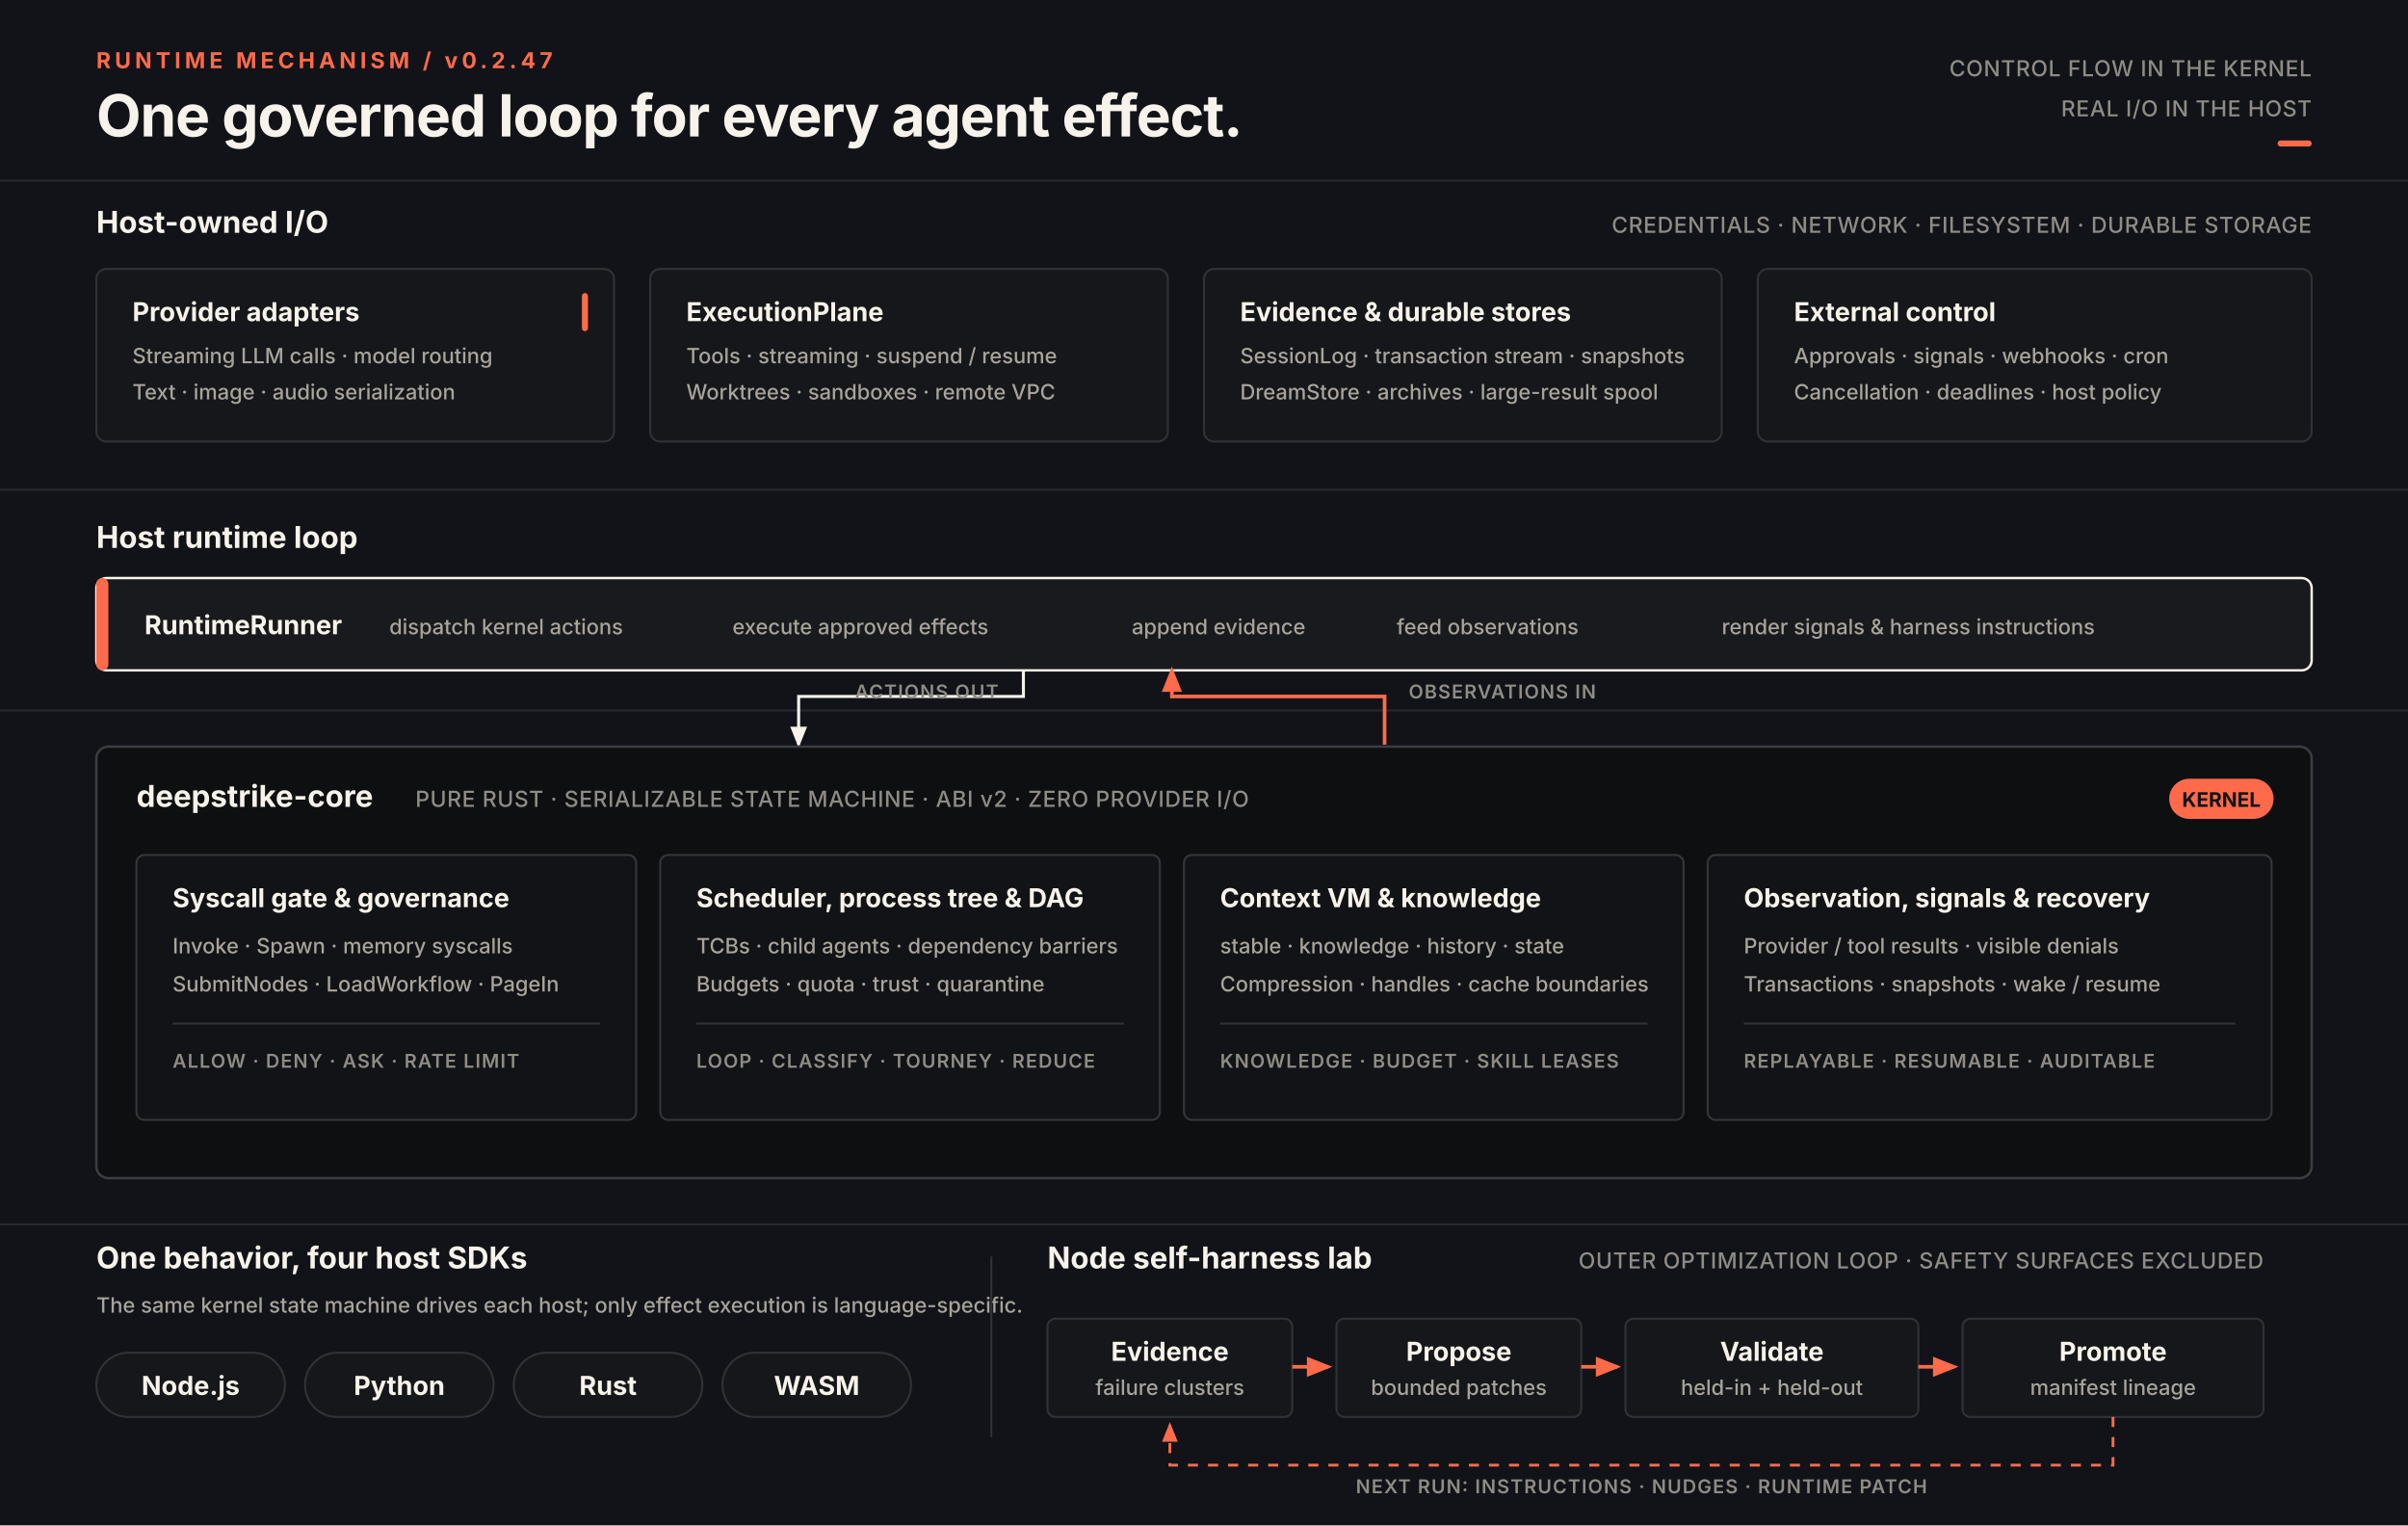
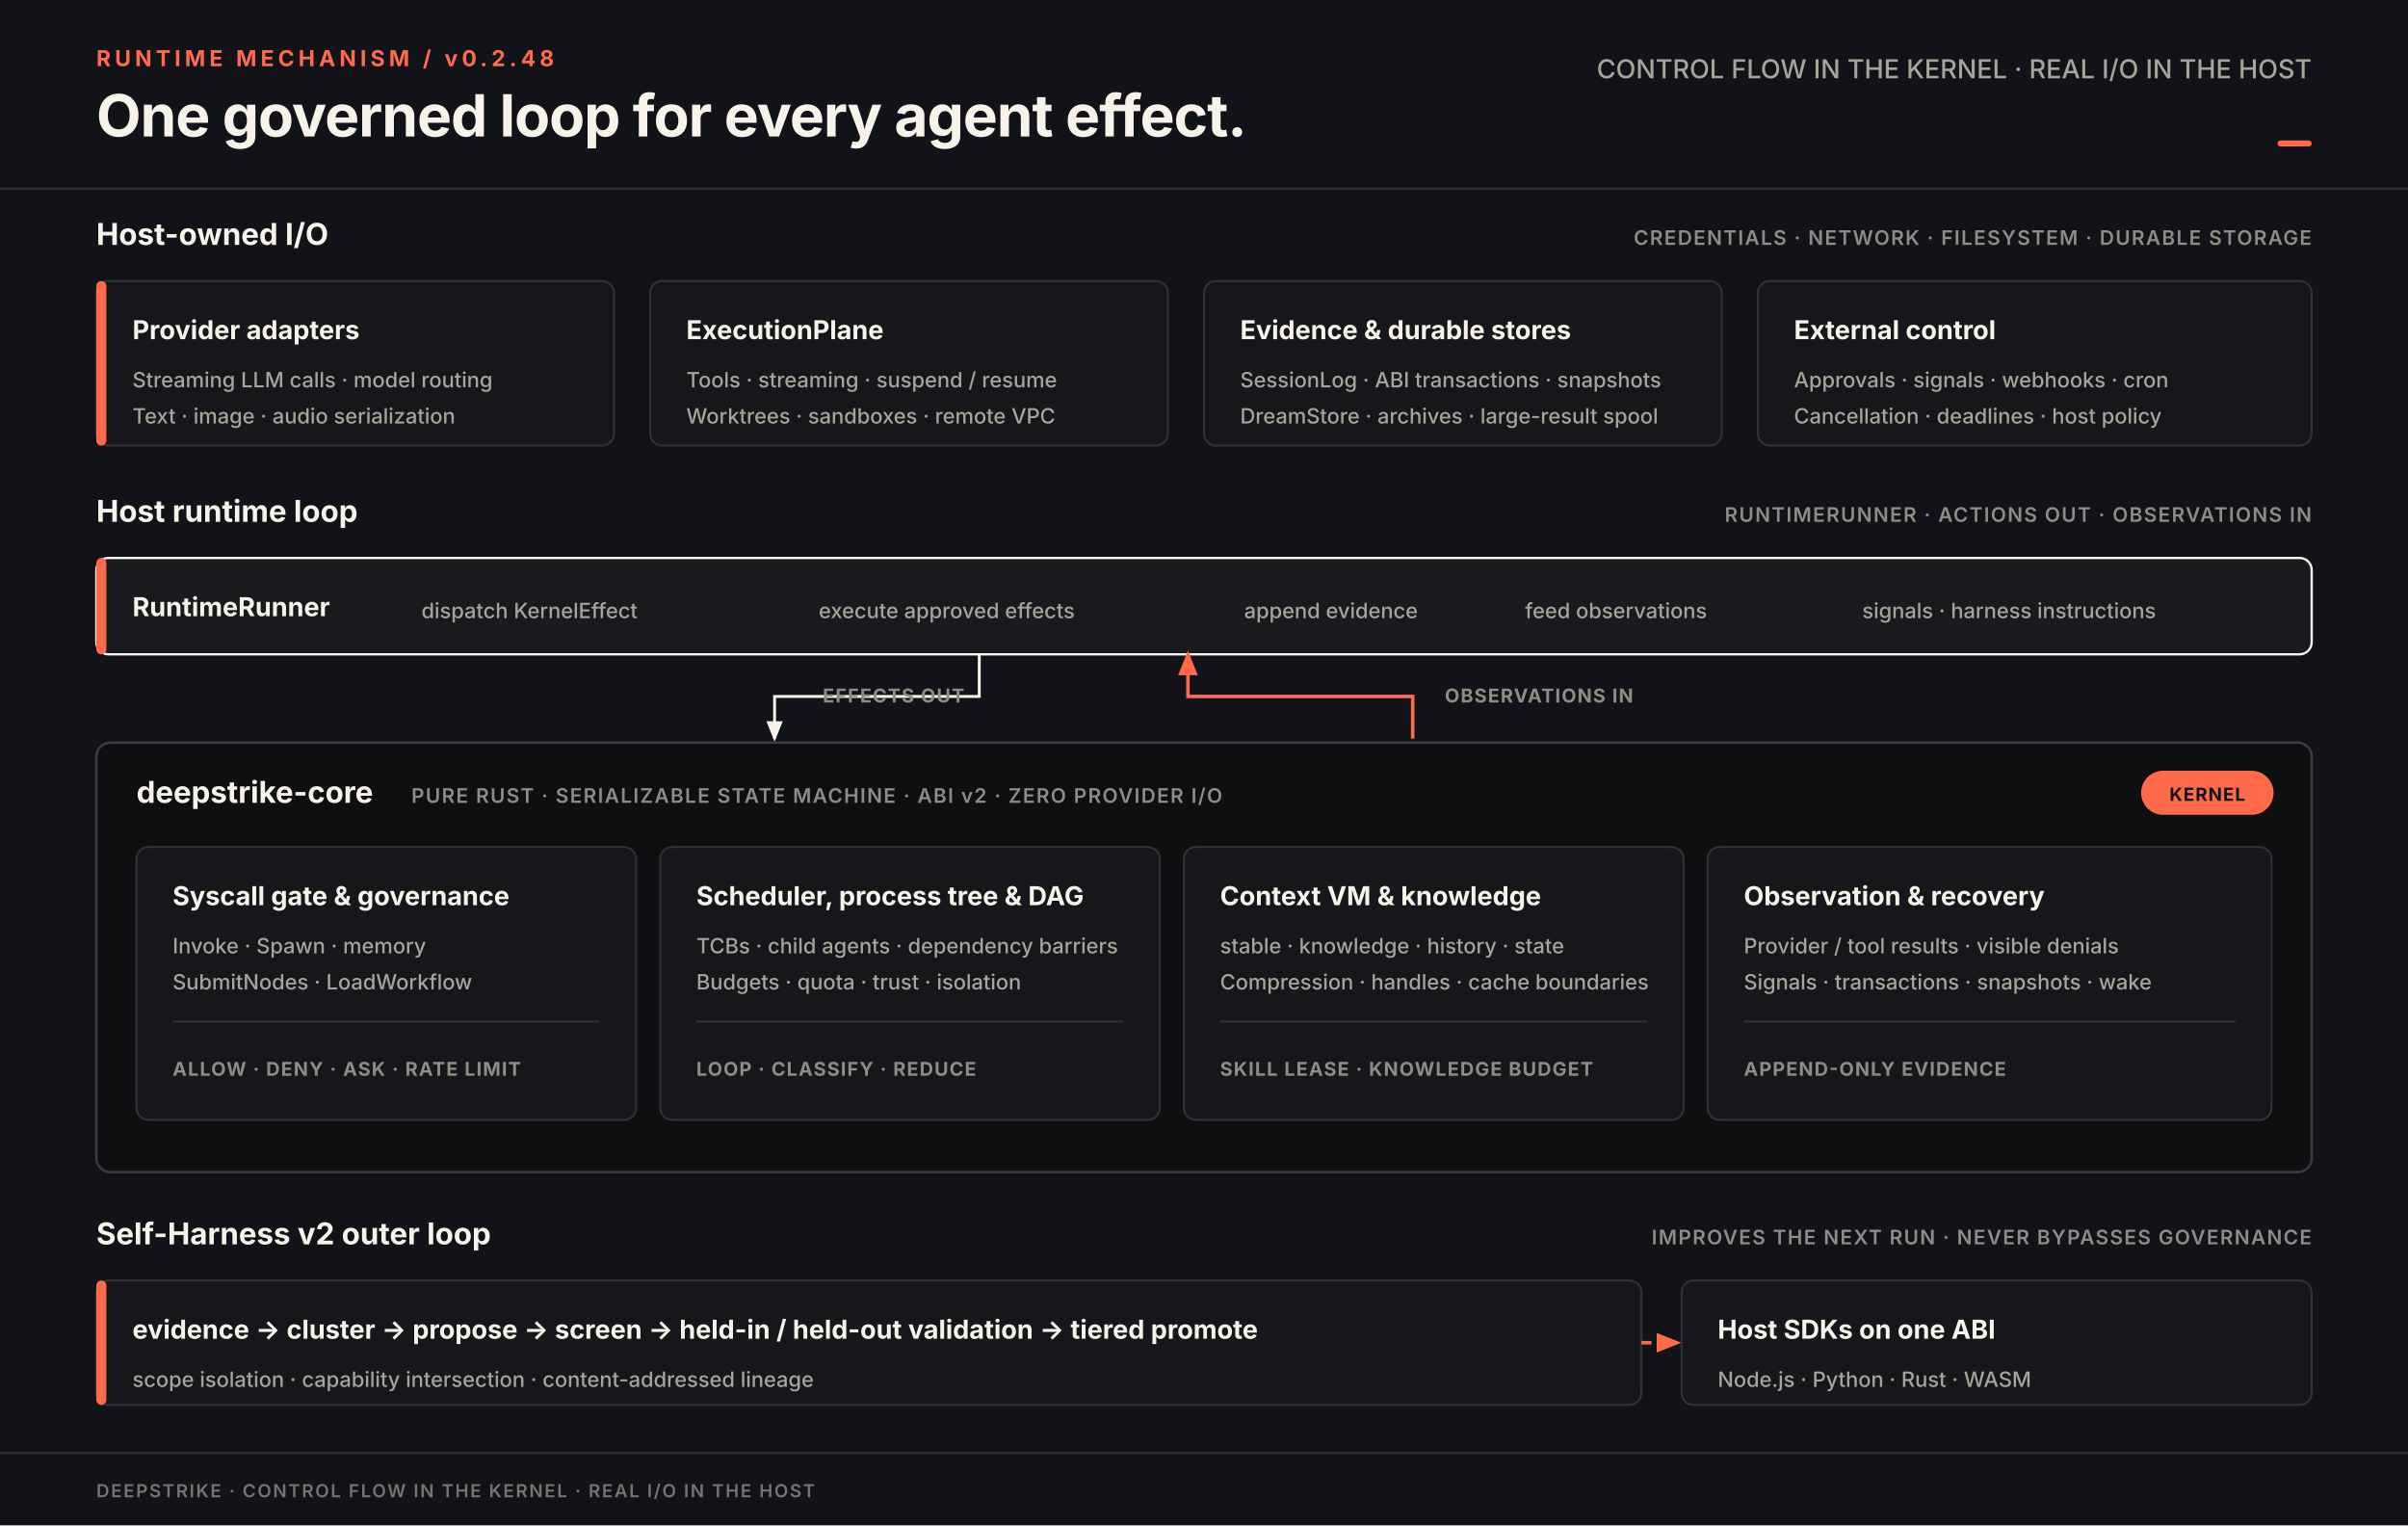
<svg xmlns="http://www.w3.org/2000/svg" viewBox="0 0 1200 760" role="img" aria-labelledby="title desc">
  <defs>
-     <marker id="arrow-coral" viewBox="0 0 10 10" refX="8.5" refY="5" markerWidth="7" markerHeight="7" orient="auto-start-reverse">
+     <marker id="arrow-ivory" viewBox="0 0 10 10" refX="8.5" refY="5" markerWidth="7" markerHeight="7" orient="auto">
+       <path d="M0 1 10 5 0 9Z" fill="#F7F3EA" />
+     </marker>
+     <marker id="arrow-coral" viewBox="0 0 10 10" refX="8.5" refY="5" markerWidth="7" markerHeight="7" orient="auto">
      <path d="M0 1 10 5 0 9Z" fill="#FF6B4A" />
    </marker>
-     <marker id="arrow-ivory" viewBox="0 0 10 10" refX="8.5" refY="5" markerWidth="7" markerHeight="7" orient="auto-start-reverse">
-       <path d="M0 1 10 5 0 9Z" fill="#F7F3EA" />
-     </marker>
    <style>
-       text { font-family: Inter, ui-sans-serif, system-ui, -apple-system, "Segoe UI", sans-serif; }
-       .eyebrow { fill: #FF6B4A; font-size: 11px; font-weight: 700; letter-spacing: 2px; }
-       .title { fill: #F7F3EA; font-size: 29px; font-weight: 700; letter-spacing: -0.5px; }
-       .subtitle { fill: #A8A49C; font-size: 13px; font-weight: 450; }
-       .band-title { fill: #F7F3EA; font-size: 15px; font-weight: 700; }
-       .band-note { fill: #8F8C86; font-size: 11px; font-weight: 500; letter-spacing: 0.3px; }
-       .card-title { fill: #F7F3EA; font-size: 13px; font-weight: 650; }
-       .card-text { fill: #A8A49C; font-size: 10.5px; font-weight: 450; }
-       .micro { fill: #8F8C86; font-size: 9.5px; font-weight: 600; letter-spacing: 0.55px; }
-       .accent { fill: #FF6B4A; }
-       .panel { fill: #15171A; stroke: #303236; stroke-width: 1; }
-       .panel-strong { fill: #191A1D; stroke: #F7F3EA; stroke-width: 1.2; }
-       .kernel-card { fill: #121316; stroke: #34363A; stroke-width: 1; }
-       .rule { stroke: #303236; stroke-width: 1; }
-       .flow { fill: none; stroke: #F7F3EA; stroke-width: 1.5; marker-end: url(#arrow-ivory); }
-       .flow-coral { fill: none; stroke: #FF6B4A; stroke-width: 1.8; marker-end: url(#arrow-coral); }
-       .flow-dash { fill: none; stroke: #FF6B4A; stroke-width: 1.4; stroke-dasharray: 5 5; marker-end: url(#arrow-coral); }
+       text { font-family: Inter, ui-sans-serif, system-ui, -apple-system, "Segoe UI", "Noto Sans CJK SC", sans-serif; }
+       .eyebrow { fill:#FF6B4A; font-size:11px; font-weight:700; letter-spacing:2px; }
+       .title { fill:#F7F3EA; font-size:29px; font-weight:700; letter-spacing:-.45px; }
+       .subtitle { fill:#A8A49C; font-size:13px; font-weight:450; }
+       .section-title { fill:#F7F3EA; font-size:15px; font-weight:700; }
+       .section-note { fill:#8F8C86; font-size:10px; font-weight:600; letter-spacing:.65px; }
+       .card-title { fill:#F7F3EA; font-size:13px; font-weight:650; }
+       .card-text { fill:#A8A49C; font-size:10.5px; font-weight:450; }
+       .body { fill:#A8A49C; font-size:11px; font-weight:450; }
+       .label { fill:#F7F3EA; font-size:11px; font-weight:650; }
+       .micro { fill:#8F8C86; font-size:9.5px; font-weight:650; letter-spacing:.55px; }
+       .pill-text { fill:#111318; font-size:9px; font-weight:750; letter-spacing:.5px; }
+       .footer { fill:#77746F; font-size:9px; font-weight:600; letter-spacing:.8px; }
+       .panel { fill:#15171A; stroke:#303236; stroke-width:1; }
+       .panel-strong { fill:#191A1D; stroke:#F7F3EA; stroke-width:1.15; }
+       .kernel { fill:#0D0F11; stroke:#3B3D41; stroke-width:1.2; }
+       .soft { fill:#121316; stroke:#26282C; stroke-width:1; }
+       .accent-fill { fill:#FF6B4A; }
+       .pill.coral { fill:#FF6B4A; }
+       .pill.ivory { fill:#F7F3EA; }
+       .pill.muted { fill:#8F8C86; }
+       .rule { fill:none; stroke:#303236; stroke-width:1; }
+       .rule-coral { fill:none; stroke:#FF6B4A; stroke-width:1.2; }
+       .flow { fill:none; stroke:#F7F3EA; stroke-width:1.45; marker-end:url(#arrow-ivory); }
+       .flow-coral { stroke:#FF6B4A; stroke-width:1.75; marker-end:url(#arrow-coral); }
+       .flow-dash { stroke-dasharray:5 5; }
    </style>
  </defs>
  <rect width="1200" height="760" fill="#111318" />
-   <path d="M0 90H1200M0 244H1200M0 354H1200M0 610H1200" class="rule" opacity="0.7" />
-   <text x="48" y="34" class="eyebrow">RUNTIME MECHANISM / v0.2.47</text>
-   <text x="48" y="68" class="title">One governed loop for every agent effect.</text>
-   <text x="1152" y="38" text-anchor="end" class="band-note">CONTROL FLOW IN THE KERNEL</text>
-   <text x="1152" y="58" text-anchor="end" class="band-note">REAL I/O IN THE HOST</text>
-   <rect x="1135" y="70" width="17" height="3" rx="1.5" class="accent" />
-   <text x="48" y="116" class="band-title">Host-owned I/O</text>
-   <text x="1152" y="116" text-anchor="end" class="band-note">CREDENTIALS · NETWORK · FILESYSTEM · DURABLE STORAGE</text>
+   <path d="M0 94H1200M0 724H1200" class="rule" />
+   <text x="48" y="33" class="eyebrow" text-anchor="start">RUNTIME MECHANISM / v0.2.48</text>
+   <text x="48" y="68" class="title" text-anchor="start">One governed loop for every agent effect.</text>
+   <text x="1152" y="39" class="subtitle" text-anchor="end">CONTROL FLOW IN THE KERNEL · REAL I/O IN THE HOST</text>
+   <rect x="1135" y="70" width="17" height="3" rx="1.5" class="accent-fill" />
+   <text x="48" y="122" class="section-title" text-anchor="start">Host-owned I/O</text>
+   <text x="1152" y="122" class="section-note" text-anchor="end">CREDENTIALS · NETWORK · FILESYSTEM · DURABLE STORAGE</text>
  <g>
-     <rect x="48" y="134" width="258" height="86" rx="5" class="panel" />
-     <text x="66" y="160" class="card-title">Provider adapters</text>
-     <text x="66" y="181" class="card-text">Streaming LLM calls · model routing</text>
-     <text x="66" y="199" class="card-text">Text · image · audio serialization</text>
-     <rect x="290" y="146" width="3" height="19" rx="1.5" class="accent" />
-     <rect x="324" y="134" width="258" height="86" rx="5" class="panel" />
-     <text x="342" y="160" class="card-title">ExecutionPlane</text>
-     <text x="342" y="181" class="card-text">Tools · streaming · suspend / resume</text>
-     <text x="342" y="199" class="card-text">Worktrees · sandboxes · remote VPC</text>
-     <rect x="600" y="134" width="258" height="86" rx="5" class="panel" />
-     <text x="618" y="160" class="card-title">Evidence &amp; durable stores</text>
-     <text x="618" y="181" class="card-text">SessionLog · transaction stream · snapshots</text>
-     <text x="618" y="199" class="card-text">DreamStore · archives · large-result spool</text>
-     <rect x="876" y="134" width="276" height="86" rx="5" class="panel" />
-     <text x="894" y="160" class="card-title">External control</text>
-     <text x="894" y="181" class="card-text">Approvals · signals · webhooks · cron</text>
-     <text x="894" y="199" class="card-text">Cancellation · deadlines · host policy</text>
+     <rect x="48" y="140" width="258" height="82" rx="6" class="panel" />
+     <rect x="48" y="140" width="5" height="82" rx="2.5" class="accent-fill" />
+     <text x="66" y="169" class="card-title" text-anchor="start">Provider adapters</text>
+     <text x="66" y="193" class="card-text" text-anchor="start">Streaming LLM calls · model routing</text>
+     <text x="66" y="211" class="card-text" text-anchor="start">Text · image · audio serialization</text>
  </g>
-   <text x="48" y="273" class="band-title">Host runtime loop</text>
-   <rect x="48" y="288" width="1104" height="46" rx="5" class="panel-strong" />
-   <rect x="48" y="288" width="6" height="46" rx="3" class="accent" />
-   <text x="72" y="316" class="card-title">RuntimeRunner</text>
-   <text x="194" y="316" class="card-text">dispatch kernel actions</text>
-   <text x="365" y="316" class="card-text">execute approved effects</text>
-   <text x="564" y="316" class="card-text">append evidence</text>
-   <text x="696" y="316" class="card-text">feed observations</text>
-   <text x="858" y="316" class="card-text">render signals &amp; harness instructions</text>
-   <path d="M510 334V347H398V371" class="flow" />
-   <text x="426" y="348" class="micro">ACTIONS OUT</text>
-   <path d="M690 371V347H584V334" class="flow-coral" />
-   <text x="702" y="348" class="micro">OBSERVATIONS IN</text>
-   <rect x="48" y="372" width="1104" height="215" rx="6" fill="#0D0F11" stroke="#3B3D41" stroke-width="1.2" />
-   <text x="68" y="402" class="band-title">deepstrike-core</text>
-   <text x="207" y="402" class="band-note">PURE RUST · SERIALIZABLE STATE MACHINE · ABI v2 · ZERO PROVIDER I/O</text>
-   <rect x="1081" y="388" width="52" height="20" rx="10" fill="#FF6B4A" />
-   <text x="1107" y="402" text-anchor="middle" fill="#111318" font-size="10" font-weight="750">KERNEL</text>
  <g>
-     <rect x="68" y="426" width="249" height="132" rx="4" class="kernel-card" />
-     <text x="86" y="452" class="card-title">Syscall gate &amp; governance</text>
-     <text x="86" y="475" class="card-text">Invoke · Spawn · memory syscalls</text>
-     <text x="86" y="494" class="card-text">SubmitNodes · LoadWorkflow · PageIn</text>
-     <line x1="86" y1="510" x2="299" y2="510" class="rule" />
-     <text x="86" y="532" class="micro">ALLOW · DENY · ASK · RATE LIMIT</text>
-     <rect x="329" y="426" width="249" height="132" rx="4" class="kernel-card" />
-     <text x="347" y="452" class="card-title">Scheduler, process tree &amp; DAG</text>
-     <text x="347" y="475" class="card-text">TCBs · child agents · dependency barriers</text>
-     <text x="347" y="494" class="card-text">Budgets · quota · trust · quarantine</text>
-     <line x1="347" y1="510" x2="560" y2="510" class="rule" />
-     <text x="347" y="532" class="micro">LOOP · CLASSIFY · TOURNEY · REDUCE</text>
-     <rect x="590" y="426" width="249" height="132" rx="4" class="kernel-card" />
-     <text x="608" y="452" class="card-title">Context VM &amp; knowledge</text>
-     <text x="608" y="475" class="card-text">stable · knowledge · history · state</text>
-     <text x="608" y="494" class="card-text">Compression · handles · cache boundaries</text>
-     <line x1="608" y1="510" x2="821" y2="510" class="rule" />
-     <text x="608" y="532" class="micro">KNOWLEDGE · BUDGET · SKILL LEASES</text>
-     <rect x="851" y="426" width="281" height="132" rx="4" class="kernel-card" />
-     <text x="869" y="452" class="card-title">Observation, signals &amp; recovery</text>
-     <text x="869" y="475" class="card-text">Provider / tool results · visible denials</text>
-     <text x="869" y="494" class="card-text">Transactions · snapshots · wake / resume</text>
-     <line x1="869" y1="510" x2="1114" y2="510" class="rule" />
-     <text x="869" y="532" class="micro">REPLAYABLE · RESUMABLE · AUDITABLE</text>
+     <rect x="324" y="140" width="258" height="82" rx="6" class="panel" />
+     <text x="342" y="169" class="card-title" text-anchor="start">ExecutionPlane</text>
+     <text x="342" y="193" class="card-text" text-anchor="start">Tools · streaming · suspend / resume</text>
+     <text x="342" y="211" class="card-text" text-anchor="start">Worktrees · sandboxes · remote VPC</text>
  </g>
-   <text x="48" y="632" class="band-title">One behavior, four host SDKs</text>
-   <text x="48" y="654" class="card-text">The same kernel state machine drives each host; only effect execution is language-specific.</text>
  <g>
-     <rect x="48" y="674" width="94" height="32" rx="16" class="panel" />
-     <text x="95" y="695" text-anchor="middle" class="card-title">Node.js</text>
-     <rect x="152" y="674" width="94" height="32" rx="16" class="panel" />
-     <text x="199" y="695" text-anchor="middle" class="card-title">Python</text>
-     <rect x="256" y="674" width="94" height="32" rx="16" class="panel" />
-     <text x="303" y="695" text-anchor="middle" class="card-title">Rust</text>
-     <rect x="360" y="674" width="94" height="32" rx="16" class="panel" />
-     <text x="407" y="695" text-anchor="middle" class="card-title">WASM</text>
+     <rect x="600" y="140" width="258" height="82" rx="6" class="panel" />
+     <text x="618" y="169" class="card-title" text-anchor="start">Evidence &amp; durable stores</text>
+     <text x="618" y="193" class="card-text" text-anchor="start">SessionLog · ABI transactions · snapshots</text>
+     <text x="618" y="211" class="card-text" text-anchor="start">DreamStore · archives · large-result spool</text>
  </g>
-   <line x1="494" y1="626" x2="494" y2="716" class="rule" />
-   <text x="522" y="632" class="band-title">Node self-harness lab</text>
-   <text x="1128" y="632" text-anchor="end" class="band-note">OUTER OPTIMIZATION LOOP · SAFETY SURFACES EXCLUDED</text>
  <g>
-     <rect x="522" y="657" width="122" height="49" rx="4" class="panel" />
-     <text x="583" y="678" text-anchor="middle" class="card-title">Evidence</text>
-     <text x="583" y="695" text-anchor="middle" class="card-text">failure clusters</text>
-     <rect x="666" y="657" width="122" height="49" rx="4" class="panel" />
-     <text x="727" y="678" text-anchor="middle" class="card-title">Propose</text>
-     <text x="727" y="695" text-anchor="middle" class="card-text">bounded patches</text>
-     <rect x="810" y="657" width="146" height="49" rx="4" class="panel" />
-     <text x="883" y="678" text-anchor="middle" class="card-title">Validate</text>
-     <text x="883" y="695" text-anchor="middle" class="card-text">held-in + held-out</text>
-     <rect x="978" y="657" width="150" height="49" rx="4" class="panel" />
-     <text x="1053" y="678" text-anchor="middle" class="card-title">Promote</text>
-     <text x="1053" y="695" text-anchor="middle" class="card-text">manifest lineage</text>
-     <path d="M644 681H662" class="flow-coral" />
-     <path d="M788 681H806" class="flow-coral" />
-     <path d="M956 681H974" class="flow-coral" />
-     <path d="M1053 706V730H583V710" class="flow-dash" />
-     <text x="818" y="744" text-anchor="middle" class="micro">NEXT RUN: INSTRUCTIONS · NUDGES · RUNTIME PATCH</text>
+     <rect x="876" y="140" width="276" height="82" rx="6" class="panel" />
+     <text x="894" y="169" class="card-title" text-anchor="start">External control</text>
+     <text x="894" y="193" class="card-text" text-anchor="start">Approvals · signals · webhooks · cron</text>
+     <text x="894" y="211" class="card-text" text-anchor="start">Cancellation · deadlines · host policy</text>
  </g>
+   <text x="48" y="260" class="section-title" text-anchor="start">Host runtime loop</text>
+   <text x="1152" y="260" class="section-note" text-anchor="end">RUNTIMERUNNER · ACTIONS OUT · OBSERVATIONS IN</text>
+   <g>
+     <rect x="48" y="278" width="1104" height="48" rx="6" class="panel-strong" />
+     <rect x="48" y="278" width="5" height="48" rx="2.5" class="accent-fill" />
+     <text x="66" y="307" class="card-title" text-anchor="start">RuntimeRunner</text>
+   </g>
+   <text x="210" y="308" class="card-text" text-anchor="start">dispatch KernelEffect</text>
+   <text x="408" y="308" class="card-text" text-anchor="start">execute approved effects</text>
+   <text x="620" y="308" class="card-text" text-anchor="start">append evidence</text>
+   <text x="760" y="308" class="card-text" text-anchor="start">feed observations</text>
+   <text x="928" y="308" class="card-text" text-anchor="start">signals · harness instructions</text>
+   <path d="M488 326V347H386V368" class="flow" />
+   <path d="M704 368V347H592V326" class="flow flow-coral" />
+   <text x="410" y="350" class="micro" text-anchor="start">EFFECTS OUT</text>
+   <text x="720" y="350" class="micro" text-anchor="start">OBSERVATIONS IN</text>
+   <rect x="48" y="370" width="1104" height="214" rx="7" class="kernel" />
+   <text x="68" y="400" class="section-title" text-anchor="start">deepstrike-core</text>
+   <text x="205" y="400" class="section-note" text-anchor="start">PURE RUST · SERIALIZABLE STATE MACHINE · ABI v2 · ZERO PROVIDER I/O</text>
+   <rect x="1067" y="384" width="66" height="22" rx="11" class="pill coral" />
+   <text x="1100" y="399" class="pill-text" text-anchor="middle">KERNEL</text>
+   <g>
+     <rect x="68" y="422" width="249" height="136" rx="6" class="panel" />
+     <text x="86" y="451" class="card-title" text-anchor="start">Syscall gate &amp; governance</text>
+     <text x="86" y="475" class="card-text" text-anchor="start">Invoke · Spawn · memory</text>
+     <text x="86" y="493" class="card-text" text-anchor="start">SubmitNodes · LoadWorkflow</text>
+   </g>
+   <path d="M86 509H299" class="rule" />
+   <text x="86" y="536" class="micro" text-anchor="start">ALLOW · DENY · ASK · RATE LIMIT</text>
+   <g>
+     <rect x="329" y="422" width="249" height="136" rx="6" class="panel" />
+     <text x="347" y="451" class="card-title" text-anchor="start">Scheduler, process tree &amp; DAG</text>
+     <text x="347" y="475" class="card-text" text-anchor="start">TCBs · child agents · dependency barriers</text>
+     <text x="347" y="493" class="card-text" text-anchor="start">Budgets · quota · trust · isolation</text>
+   </g>
+   <path d="M347 509H560" class="rule" />
+   <text x="347" y="536" class="micro" text-anchor="start">LOOP · CLASSIFY · REDUCE</text>
+   <g>
+     <rect x="590" y="422" width="249" height="136" rx="6" class="panel" />
+     <text x="608" y="451" class="card-title" text-anchor="start">Context VM &amp; knowledge</text>
+     <text x="608" y="475" class="card-text" text-anchor="start">stable · knowledge · history · state</text>
+     <text x="608" y="493" class="card-text" text-anchor="start">Compression · handles · cache boundaries</text>
+   </g>
+   <path d="M608 509H821" class="rule" />
+   <text x="608" y="536" class="micro" text-anchor="start">SKILL LEASE · KNOWLEDGE BUDGET</text>
+   <g>
+     <rect x="851" y="422" width="281" height="136" rx="6" class="panel" />
+     <text x="869" y="451" class="card-title" text-anchor="start">Observation &amp; recovery</text>
+     <text x="869" y="475" class="card-text" text-anchor="start">Provider / tool results · visible denials</text>
+     <text x="869" y="493" class="card-text" text-anchor="start">Signals · transactions · snapshots · wake</text>
+   </g>
+   <path d="M869 509H1114" class="rule" />
+   <text x="869" y="536" class="micro" text-anchor="start">APPEND-ONLY EVIDENCE</text>
+   <text x="48" y="620" class="section-title" text-anchor="start">Self-Harness v2 outer loop</text>
+   <text x="1152" y="620" class="section-note" text-anchor="end">IMPROVES THE NEXT RUN · NEVER BYPASSES GOVERNANCE</text>
+   <g>
+     <rect x="48" y="638" width="770" height="62" rx="6" class="panel" />
+     <rect x="48" y="638" width="5" height="62" rx="2.5" class="accent-fill" />
+     <text x="66" y="667" class="card-title" text-anchor="start">evidence → cluster → propose → screen → held-in / held-out validation → tiered promote</text>
+     <text x="66" y="691" class="card-text" text-anchor="start">scope isolation · capability intersection · content-addressed lineage</text>
+   </g>
+   <g>
+     <rect x="838" y="638" width="314" height="62" rx="6" class="panel" />
+     <text x="856" y="667" class="card-title" text-anchor="start">Host SDKs on one ABI</text>
+     <text x="856" y="691" class="card-text" text-anchor="start">Node.js · Python · Rust · WASM</text>
+   </g>
+   <path d="M818 669H836" class="flow flow-coral flow-dash" />
+   <text x="48" y="746" class="footer" text-anchor="start">DEEPSTRIKE · CONTROL FLOW IN THE KERNEL · REAL I/O IN THE HOST</text>
</svg>
